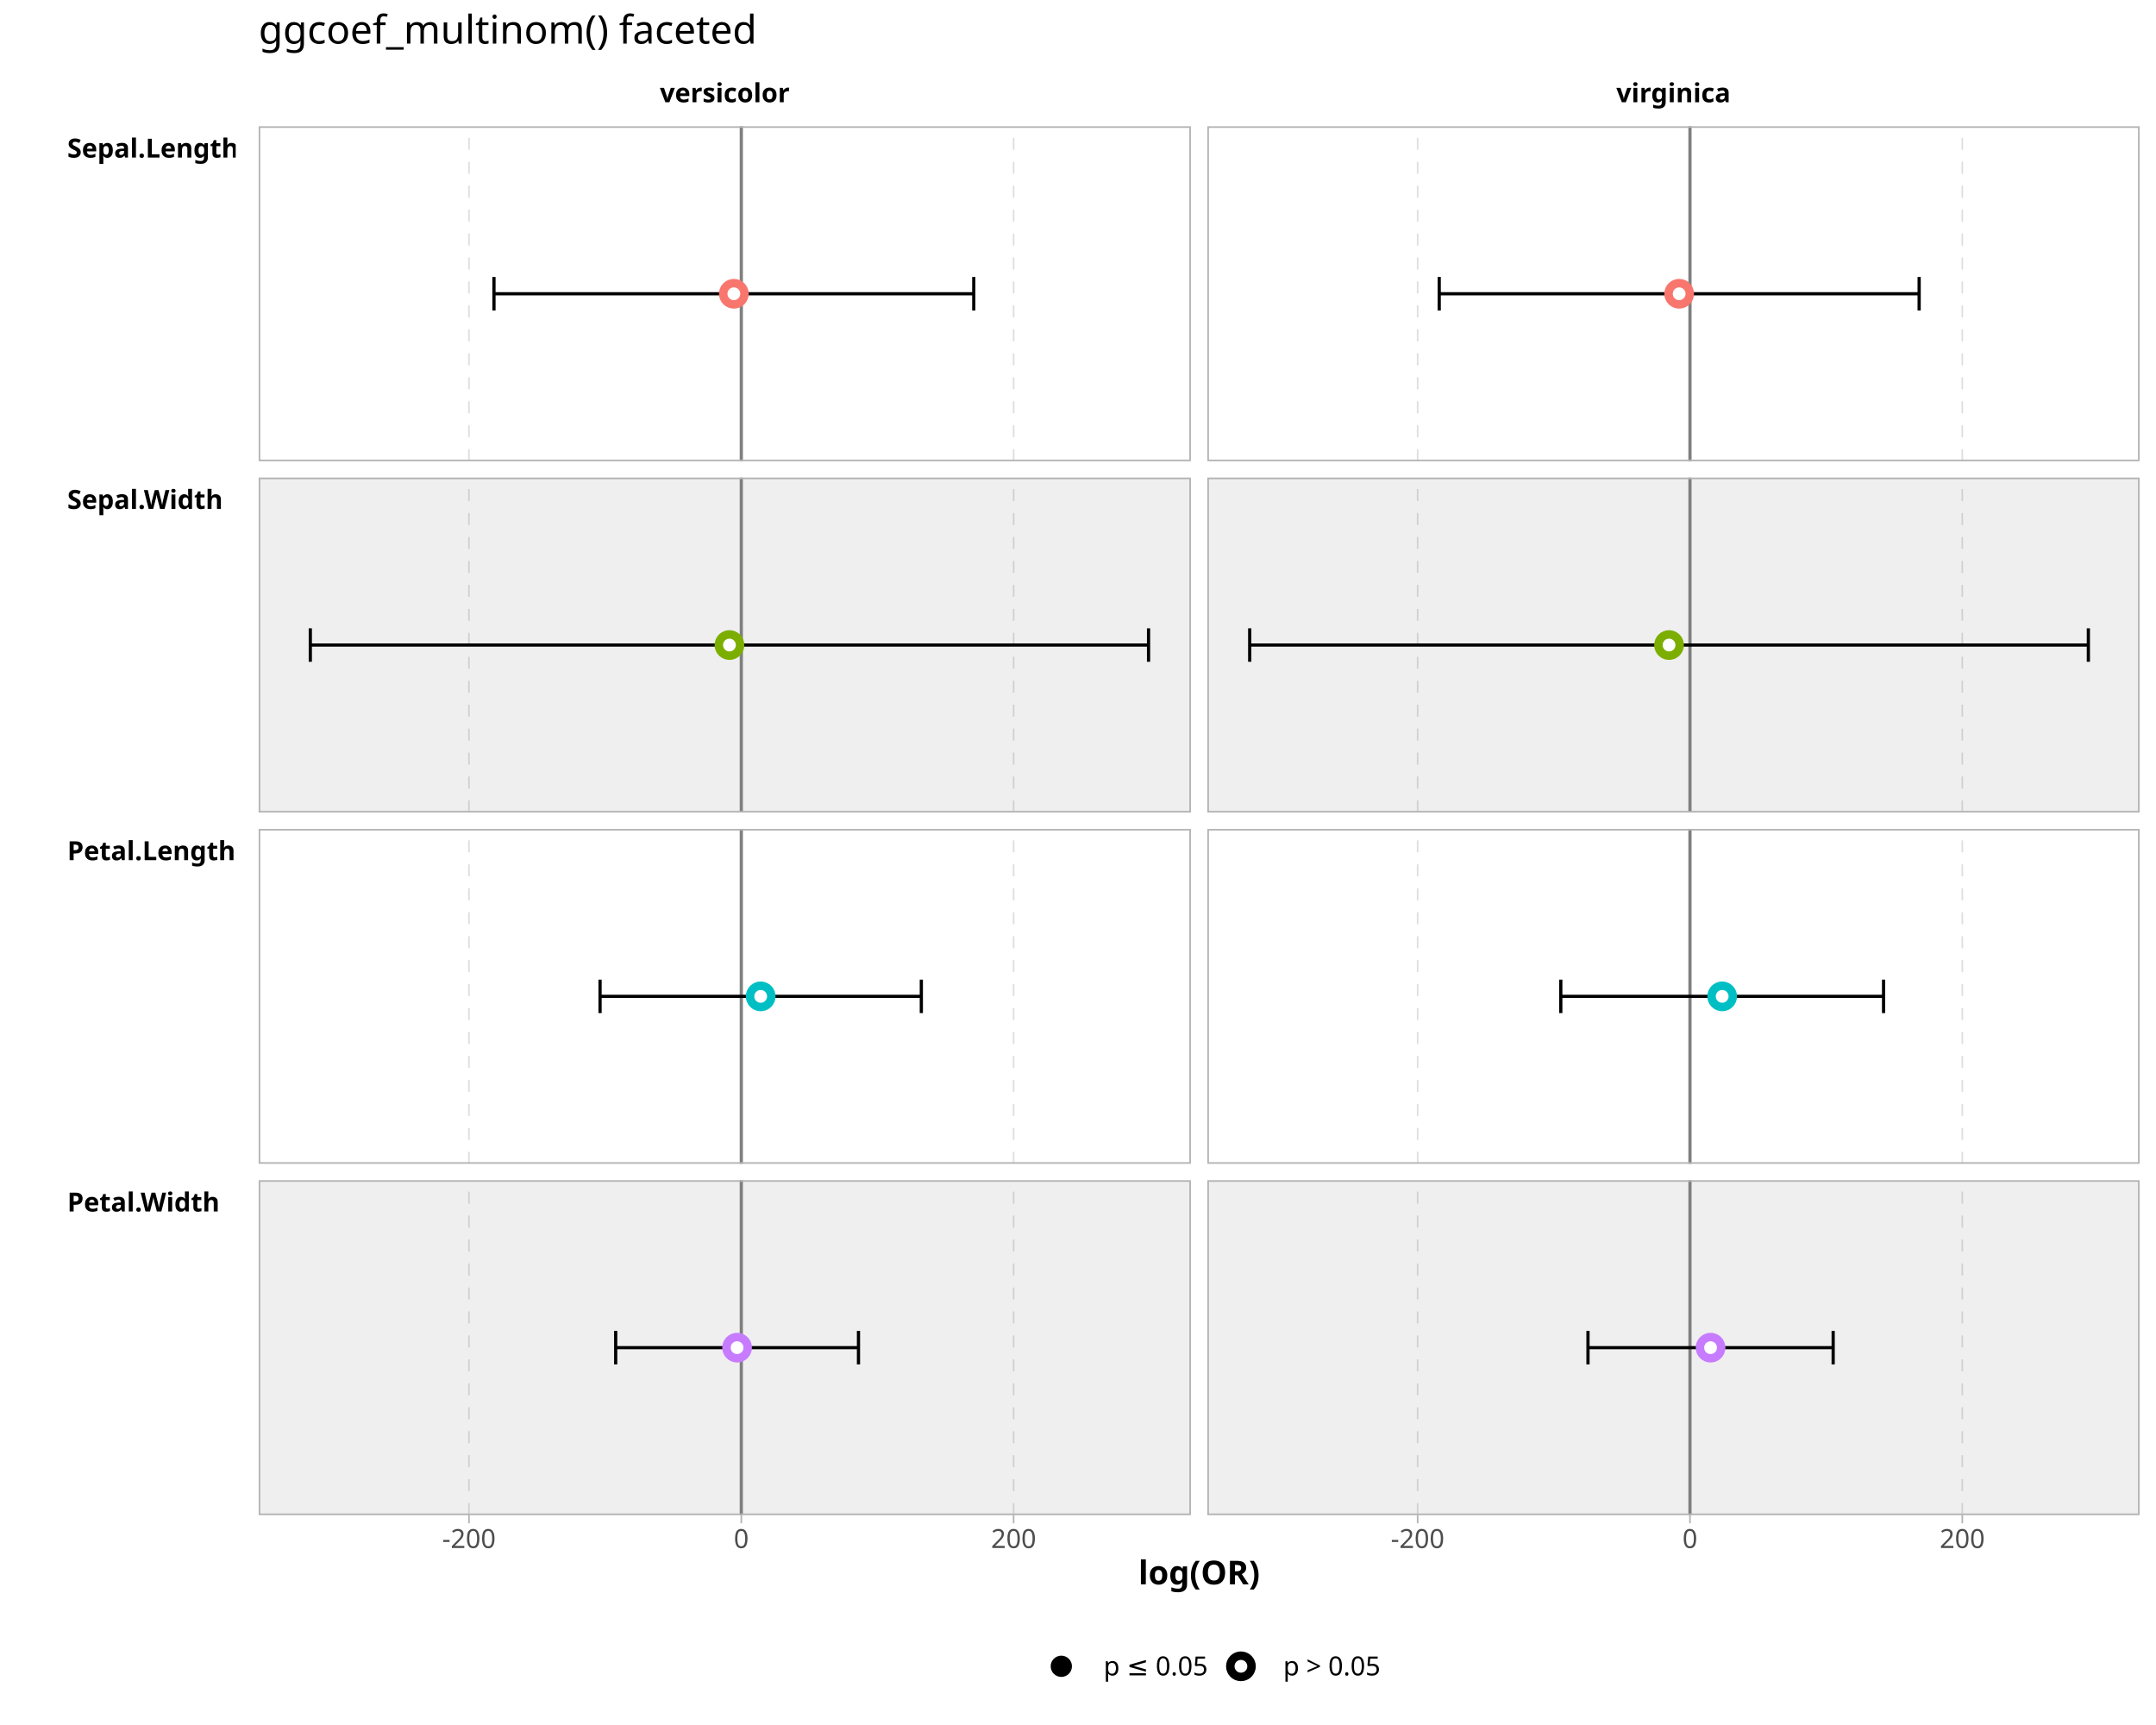
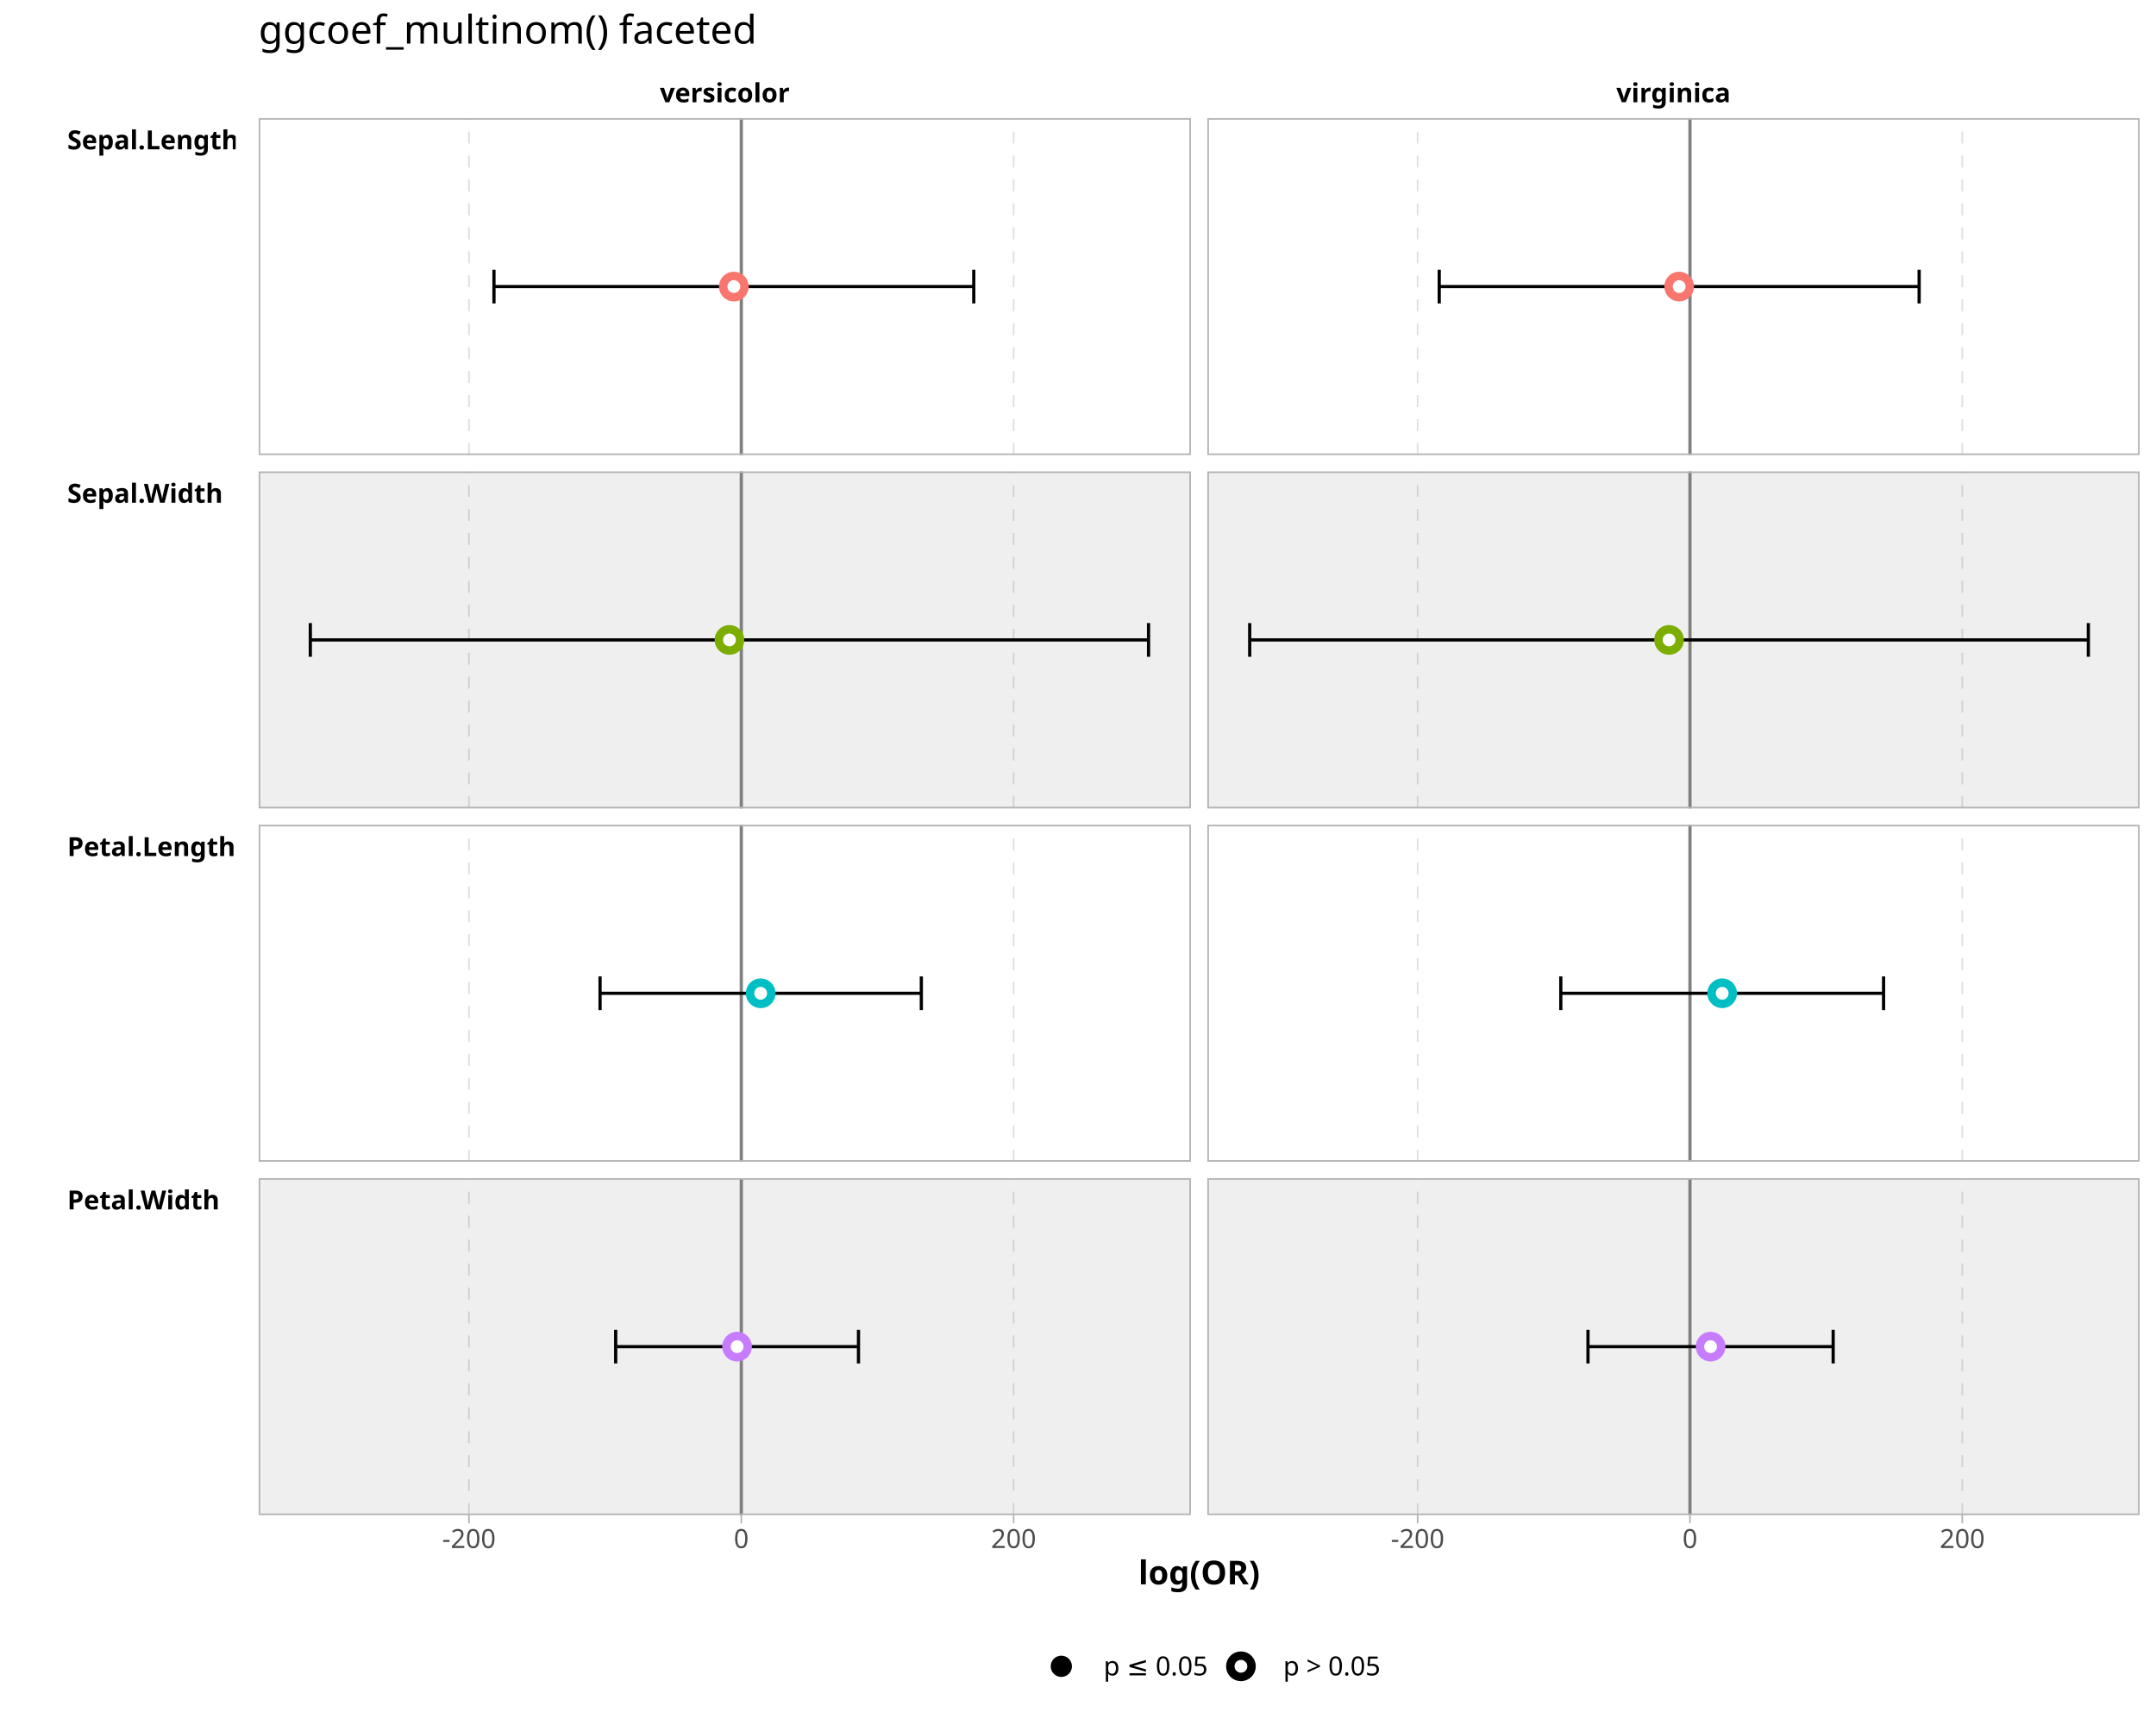
<svg xmlns="http://www.w3.org/2000/svg" class="svglite" data-engine-version="2.0" width="720.00pt" height="576.00pt" viewBox="0 0 720.00 576.00">
  <defs>
    <style type="text/css">
    .svglite line, .svglite polyline, .svglite polygon, .svglite path, .svglite rect, .svglite circle {
      fill: none;
      stroke: #000000;
      stroke-linecap: round;
      stroke-linejoin: round;
      stroke-miterlimit: 10.00;
    }
  </style>
  </defs>
  <rect width="100%" height="100%" style="stroke: none; fill: #FFFFFF;" />
  <defs>
    <clipPath id="cpMC4wMHw3MjAuMDB8MC4wMHw1NzYuMDA=">
      <rect x="0.00" y="0.00" width="720.00" height="576.00" />
    </clipPath>
  </defs>
  <g clip-path="url(#cpMC4wMHw3MjAuMDB8MC4wMHw1NzYuMDA=)">
    <rect x="0.00" y="0.00" width="720.00" height="576.00" style="stroke-width: 1.07; stroke: #FFFFFF; fill: #FFFFFF;" />
  </g>
  <defs>
-     <clipPath id="cpODYuMzh8Mzk3LjcxfDQyLjE3fDE1NC4wMA==">
-       <rect x="86.38" y="42.17" width="311.33" height="111.83" />
-     </clipPath>
-   </defs>
-   <g clip-path="url(#cpODYuMzh8Mzk3LjcxfDQyLjE3fDE1NC4wMA==)">
-     <rect x="86.38" y="42.17" width="311.33" height="111.83" style="stroke-width: 1.07; stroke: none; fill: #FFFFFF;" />
-     <polyline points="156.61,154.00 156.61,42.17 " style="stroke-width: 0.53; stroke: #DEDEDE; stroke-dasharray: 4.00,4.00; stroke-linecap: butt;" />
-     <polyline points="247.56,154.00 247.56,42.17 " style="stroke-width: 0.53; stroke: #DEDEDE; stroke-dasharray: 4.00,4.00; stroke-linecap: butt;" />
-     <polyline points="338.50,154.00 338.50,42.17 " style="stroke-width: 0.53; stroke: #DEDEDE; stroke-dasharray: 4.00,4.00; stroke-linecap: butt;" />
-     <rect x="86.38" y="42.17" width="311.33" height="111.83" style="stroke-width: 1.07; stroke: none; stroke-linecap: square; stroke-linejoin: miter;" />
-     <line x1="247.56" y1="154.00" x2="247.56" y2="42.17" style="stroke-width: 1.07; stroke: #7F7F7F; stroke-linecap: butt;" />
-     <polyline points="325.19,103.68 325.19,92.49 " style="stroke-width: 1.07; stroke-linecap: butt;" />
-     <polyline points="325.19,98.09 164.96,98.09 " style="stroke-width: 1.07; stroke-linecap: butt;" />
-     <polyline points="164.96,103.68 164.96,92.49 " style="stroke-width: 1.07; stroke-linecap: butt;" />
-     <circle cx="245.07" cy="98.09" r="3.55" style="stroke-width: 2.83; stroke: #F8766D; fill: #FFFFFF;" />
-     <rect x="86.38" y="42.17" width="311.33" height="111.83" style="stroke-width: 1.07; stroke: #B3B3B3;" />
-   </g>
-   <g clip-path="url(#cpMC4wMHw3MjAuMDB8MC4wMHw1NzYuMDA=)">
- </g>
-   <defs>
-     <clipPath id="cpODYuMzh8Mzk3LjcxfDE1OS40OHwyNzEuMzA=">
-       <rect x="86.38" y="159.48" width="311.33" height="111.83" />
-     </clipPath>
-   </defs>
-   <g clip-path="url(#cpODYuMzh8Mzk3LjcxfDE1OS40OHwyNzEuMzA=)">
-     <rect x="86.38" y="159.48" width="311.33" height="111.83" style="stroke-width: 1.07; stroke: none; fill: #FFFFFF;" />
-     <polyline points="156.61,271.30 156.61,159.48 " style="stroke-width: 0.53; stroke: #DEDEDE; stroke-dasharray: 4.00,4.00; stroke-linecap: butt;" />
-     <polyline points="247.56,271.30 247.56,159.48 " style="stroke-width: 0.53; stroke: #DEDEDE; stroke-dasharray: 4.00,4.00; stroke-linecap: butt;" />
-     <polyline points="338.50,271.30 338.50,159.48 " style="stroke-width: 0.53; stroke: #DEDEDE; stroke-dasharray: 4.00,4.00; stroke-linecap: butt;" />
-     <rect x="86.38" y="159.48" width="311.33" height="111.83" style="stroke-width: 1.07; stroke: none; stroke-linecap: square; stroke-linejoin: miter; fill: #111111; fill-opacity: 0.067;" />
-     <line x1="247.56" y1="271.30" x2="247.56" y2="159.48" style="stroke-width: 1.07; stroke: #7F7F7F; stroke-linecap: butt;" />
-     <polyline points="383.56,220.98 383.56,209.80 " style="stroke-width: 1.07; stroke-linecap: butt;" />
-     <polyline points="383.56,215.39 103.63,215.39 " style="stroke-width: 1.07; stroke-linecap: butt;" />
-     <polyline points="103.63,220.98 103.63,209.80 " style="stroke-width: 1.07; stroke-linecap: butt;" />
-     <circle cx="243.60" cy="215.39" r="3.55" style="stroke-width: 2.83; stroke: #7CAE00; fill: #FFFFFF;" />
-     <rect x="86.38" y="159.48" width="311.33" height="111.83" style="stroke-width: 1.07; stroke: #B3B3B3;" />
-   </g>
-   <g clip-path="url(#cpMC4wMHw3MjAuMDB8MC4wMHw1NzYuMDA=)">
- </g>
-   <defs>
-     <clipPath id="cpODYuMzh8Mzk3LjcxfDI3Ni43OHwzODguNjE=">
-       <rect x="86.38" y="276.78" width="311.33" height="111.83" />
-     </clipPath>
-   </defs>
-   <g clip-path="url(#cpODYuMzh8Mzk3LjcxfDI3Ni43OHwzODguNjE=)">
-     <rect x="86.38" y="276.78" width="311.33" height="111.83" style="stroke-width: 1.07; stroke: none; fill: #FFFFFF;" />
-     <polyline points="156.61,388.61 156.61,276.78 " style="stroke-width: 0.53; stroke: #DEDEDE; stroke-dasharray: 4.00,4.00; stroke-linecap: butt;" />
-     <polyline points="247.56,388.61 247.56,276.78 " style="stroke-width: 0.53; stroke: #DEDEDE; stroke-dasharray: 4.00,4.00; stroke-linecap: butt;" />
-     <polyline points="338.50,388.61 338.50,276.78 " style="stroke-width: 0.53; stroke: #DEDEDE; stroke-dasharray: 4.00,4.00; stroke-linecap: butt;" />
-     <rect x="86.38" y="276.78" width="311.33" height="111.83" style="stroke-width: 1.07; stroke: none; stroke-linecap: square; stroke-linejoin: miter;" />
-     <line x1="247.56" y1="388.61" x2="247.56" y2="276.78" style="stroke-width: 1.07; stroke: #7F7F7F; stroke-linecap: butt;" />
-     <polyline points="307.68,338.29 307.68,327.11 " style="stroke-width: 1.07; stroke-linecap: butt;" />
-     <polyline points="307.68,332.70 200.39,332.70 " style="stroke-width: 1.07; stroke-linecap: butt;" />
-     <polyline points="200.39,338.29 200.39,327.11 " style="stroke-width: 1.07; stroke-linecap: butt;" />
-     <circle cx="254.03" cy="332.70" r="3.55" style="stroke-width: 2.83; stroke: #00BFC4; fill: #FFFFFF;" />
-     <rect x="86.38" y="276.78" width="311.33" height="111.83" style="stroke-width: 1.07; stroke: #B3B3B3;" />
-   </g>
-   <g clip-path="url(#cpMC4wMHw3MjAuMDB8MC4wMHw1NzYuMDA=)">
- </g>
-   <defs>
-     <clipPath id="cpODYuMzh8Mzk3LjcxfDM5NC4wOXw1MDUuOTE=">
-       <rect x="86.38" y="394.09" width="311.33" height="111.83" />
-     </clipPath>
-   </defs>
-   <g clip-path="url(#cpODYuMzh8Mzk3LjcxfDM5NC4wOXw1MDUuOTE=)">
-     <rect x="86.38" y="394.09" width="311.33" height="111.83" style="stroke-width: 1.07; stroke: none; fill: #FFFFFF;" />
-     <polyline points="156.61,505.91 156.61,394.09 " style="stroke-width: 0.53; stroke: #DEDEDE; stroke-dasharray: 4.00,4.00; stroke-linecap: butt;" />
-     <polyline points="247.56,505.91 247.56,394.09 " style="stroke-width: 0.53; stroke: #DEDEDE; stroke-dasharray: 4.00,4.00; stroke-linecap: butt;" />
-     <polyline points="338.50,505.91 338.50,394.09 " style="stroke-width: 0.53; stroke: #DEDEDE; stroke-dasharray: 4.00,4.00; stroke-linecap: butt;" />
-     <rect x="86.38" y="394.09" width="311.33" height="111.83" style="stroke-width: 1.07; stroke: none; stroke-linecap: square; stroke-linejoin: miter; fill: #111111; fill-opacity: 0.067;" />
-     <line x1="247.56" y1="505.91" x2="247.56" y2="394.09" style="stroke-width: 1.07; stroke: #7F7F7F; stroke-linecap: butt;" />
-     <polyline points="286.69,455.59 286.69,444.41 " style="stroke-width: 1.07; stroke-linecap: butt;" />
-     <polyline points="286.69,450.00 205.61,450.00 " style="stroke-width: 1.07; stroke-linecap: butt;" />
-     <polyline points="205.61,455.59 205.61,444.41 " style="stroke-width: 1.07; stroke-linecap: butt;" />
-     <circle cx="246.15" cy="450.00" r="3.55" style="stroke-width: 2.83; stroke: #C77CFF; fill: #FFFFFF;" />
-     <rect x="86.38" y="394.09" width="311.33" height="111.83" style="stroke-width: 1.07; stroke: #B3B3B3;" />
-   </g>
-   <g clip-path="url(#cpMC4wMHw3MjAuMDB8MC4wMHw1NzYuMDA=)">
- </g>
-   <defs>
-     <clipPath id="cpNDAzLjE5fDcxNC41Mnw0Mi4xN3wxNTQuMDA=">
-       <rect x="403.19" y="42.17" width="311.33" height="111.83" />
-     </clipPath>
-   </defs>
-   <g clip-path="url(#cpNDAzLjE5fDcxNC41Mnw0Mi4xN3wxNTQuMDA=)">
-     <rect x="403.19" y="42.17" width="311.33" height="111.83" style="stroke-width: 1.07; stroke: none; fill: #FFFFFF;" />
-     <polyline points="473.42,154.00 473.42,42.17 " style="stroke-width: 0.53; stroke: #DEDEDE; stroke-dasharray: 4.00,4.00; stroke-linecap: butt;" />
-     <polyline points="564.37,154.00 564.37,42.17 " style="stroke-width: 0.53; stroke: #DEDEDE; stroke-dasharray: 4.00,4.00; stroke-linecap: butt;" />
-     <polyline points="655.31,154.00 655.31,42.17 " style="stroke-width: 0.53; stroke: #DEDEDE; stroke-dasharray: 4.00,4.00; stroke-linecap: butt;" />
-     <rect x="403.19" y="42.17" width="311.33" height="111.83" style="stroke-width: 1.07; stroke: none; stroke-linecap: square; stroke-linejoin: miter;" />
-     <line x1="564.37" y1="154.00" x2="564.37" y2="42.17" style="stroke-width: 1.07; stroke: #7F7F7F; stroke-linecap: butt;" />
-     <polyline points="640.90,103.68 640.90,92.49 " style="stroke-width: 1.07; stroke-linecap: butt;" />
-     <polyline points="640.90,98.09 480.63,98.09 " style="stroke-width: 1.07; stroke-linecap: butt;" />
-     <polyline points="480.63,103.68 480.63,92.49 " style="stroke-width: 1.07; stroke-linecap: butt;" />
-     <circle cx="560.76" cy="98.09" r="3.55" style="stroke-width: 2.83; stroke: #F8766D; fill: #FFFFFF;" />
-     <rect x="403.19" y="42.17" width="311.33" height="111.83" style="stroke-width: 1.07; stroke: #B3B3B3;" />
-   </g>
-   <g clip-path="url(#cpMC4wMHw3MjAuMDB8MC4wMHw1NzYuMDA=)">
- </g>
-   <defs>
-     <clipPath id="cpNDAzLjE5fDcxNC41MnwxNTkuNDh8MjcxLjMw">
-       <rect x="403.19" y="159.48" width="311.33" height="111.83" />
-     </clipPath>
-   </defs>
-   <g clip-path="url(#cpNDAzLjE5fDcxNC41MnwxNTkuNDh8MjcxLjMw)">
-     <rect x="403.19" y="159.48" width="311.33" height="111.83" style="stroke-width: 1.07; stroke: none; fill: #FFFFFF;" />
-     <polyline points="473.42,271.30 473.42,159.48 " style="stroke-width: 0.53; stroke: #DEDEDE; stroke-dasharray: 4.00,4.00; stroke-linecap: butt;" />
-     <polyline points="564.37,271.30 564.37,159.48 " style="stroke-width: 0.53; stroke: #DEDEDE; stroke-dasharray: 4.00,4.00; stroke-linecap: butt;" />
-     <polyline points="655.31,271.30 655.31,159.48 " style="stroke-width: 0.53; stroke: #DEDEDE; stroke-dasharray: 4.00,4.00; stroke-linecap: butt;" />
-     <rect x="403.19" y="159.48" width="311.33" height="111.83" style="stroke-width: 1.07; stroke: none; stroke-linecap: square; stroke-linejoin: miter; fill: #111111; fill-opacity: 0.067;" />
-     <line x1="564.37" y1="271.30" x2="564.37" y2="159.48" style="stroke-width: 1.07; stroke: #7F7F7F; stroke-linecap: butt;" />
-     <polyline points="697.41,220.98 697.41,209.80 " style="stroke-width: 1.07; stroke-linecap: butt;" />
-     <polyline points="697.41,215.39 417.34,215.39 " style="stroke-width: 1.07; stroke-linecap: butt;" />
-     <polyline points="417.34,220.98 417.34,209.80 " style="stroke-width: 1.07; stroke-linecap: butt;" />
-     <circle cx="557.38" cy="215.39" r="3.55" style="stroke-width: 2.83; stroke: #7CAE00; fill: #FFFFFF;" />
-     <rect x="403.19" y="159.48" width="311.33" height="111.83" style="stroke-width: 1.07; stroke: #B3B3B3;" />
-   </g>
-   <g clip-path="url(#cpMC4wMHw3MjAuMDB8MC4wMHw1NzYuMDA=)">
- </g>
-   <defs>
-     <clipPath id="cpNDAzLjE5fDcxNC41MnwyNzYuNzh8Mzg4LjYx">
-       <rect x="403.19" y="276.78" width="311.33" height="111.83" />
-     </clipPath>
-   </defs>
-   <g clip-path="url(#cpNDAzLjE5fDcxNC41MnwyNzYuNzh8Mzg4LjYx)">
-     <rect x="403.19" y="276.78" width="311.33" height="111.83" style="stroke-width: 1.07; stroke: none; fill: #FFFFFF;" />
-     <polyline points="473.42,388.61 473.42,276.78 " style="stroke-width: 0.53; stroke: #DEDEDE; stroke-dasharray: 4.00,4.00; stroke-linecap: butt;" />
-     <polyline points="564.37,388.61 564.37,276.78 " style="stroke-width: 0.53; stroke: #DEDEDE; stroke-dasharray: 4.00,4.00; stroke-linecap: butt;" />
-     <polyline points="655.31,388.61 655.31,276.78 " style="stroke-width: 0.53; stroke: #DEDEDE; stroke-dasharray: 4.00,4.00; stroke-linecap: butt;" />
-     <rect x="403.19" y="276.78" width="311.33" height="111.83" style="stroke-width: 1.07; stroke: none; stroke-linecap: square; stroke-linejoin: miter;" />
-     <line x1="564.37" y1="388.61" x2="564.37" y2="276.78" style="stroke-width: 1.07; stroke: #7F7F7F; stroke-linecap: butt;" />
-     <polyline points="629.02,338.29 629.02,327.11 " style="stroke-width: 1.07; stroke-linecap: butt;" />
-     <polyline points="629.02,332.70 521.23,332.70 " style="stroke-width: 1.07; stroke-linecap: butt;" />
-     <polyline points="521.23,338.29 521.23,327.11 " style="stroke-width: 1.07; stroke-linecap: butt;" />
-     <circle cx="575.12" cy="332.70" r="3.55" style="stroke-width: 2.83; stroke: #00BFC4; fill: #FFFFFF;" />
-     <rect x="403.19" y="276.78" width="311.33" height="111.83" style="stroke-width: 1.07; stroke: #B3B3B3;" />
-   </g>
-   <g clip-path="url(#cpMC4wMHw3MjAuMDB8MC4wMHw1NzYuMDA=)">
- </g>
-   <defs>
-     <clipPath id="cpNDAzLjE5fDcxNC41MnwzOTQuMDl8NTA1Ljkx">
-       <rect x="403.19" y="394.09" width="311.33" height="111.83" />
-     </clipPath>
-   </defs>
-   <g clip-path="url(#cpNDAzLjE5fDcxNC41MnwzOTQuMDl8NTA1Ljkx)">
-     <rect x="403.19" y="394.09" width="311.33" height="111.83" style="stroke-width: 1.07; stroke: none; fill: #FFFFFF;" />
-     <polyline points="473.42,505.91 473.42,394.09 " style="stroke-width: 0.53; stroke: #DEDEDE; stroke-dasharray: 4.00,4.00; stroke-linecap: butt;" />
-     <polyline points="564.37,505.91 564.37,394.09 " style="stroke-width: 0.53; stroke: #DEDEDE; stroke-dasharray: 4.00,4.00; stroke-linecap: butt;" />
-     <polyline points="655.31,505.91 655.31,394.09 " style="stroke-width: 0.53; stroke: #DEDEDE; stroke-dasharray: 4.00,4.00; stroke-linecap: butt;" />
-     <rect x="403.19" y="394.09" width="311.33" height="111.83" style="stroke-width: 1.07; stroke: none; stroke-linecap: square; stroke-linejoin: miter; fill: #111111; fill-opacity: 0.067;" />
-     <line x1="564.37" y1="505.91" x2="564.37" y2="394.09" style="stroke-width: 1.07; stroke: #7F7F7F; stroke-linecap: butt;" />
-     <polyline points="612.19,455.59 612.19,444.41 " style="stroke-width: 1.07; stroke-linecap: butt;" />
-     <polyline points="612.19,450.00 530.31,450.00 " style="stroke-width: 1.07; stroke-linecap: butt;" />
-     <polyline points="530.31,455.59 530.31,444.41 " style="stroke-width: 1.07; stroke-linecap: butt;" />
-     <circle cx="571.25" cy="450.00" r="3.55" style="stroke-width: 2.83; stroke: #C77CFF; fill: #FFFFFF;" />
-     <rect x="403.19" y="394.09" width="311.33" height="111.83" style="stroke-width: 1.07; stroke: #B3B3B3;" />
+     <clipPath id="cpODYuMzh8Mzk3LjcxfDM5LjQzfDE1MS45NA==">
+       <rect x="86.38" y="39.43" width="311.33" height="112.51" />
+     </clipPath>
+   </defs>
+   <g clip-path="url(#cpODYuMzh8Mzk3LjcxfDM5LjQzfDE1MS45NA==)">
+     <rect x="86.38" y="39.43" width="311.33" height="112.51" style="stroke-width: 1.07; stroke: none; fill: #FFFFFF;" />
+     <polyline points="156.61,151.94 156.61,39.43 " style="stroke-width: 0.53; stroke: #DEDEDE; stroke-dasharray: 4.00,4.00; stroke-linecap: butt;" />
+     <polyline points="247.56,151.94 247.56,39.43 " style="stroke-width: 0.53; stroke: #DEDEDE; stroke-dasharray: 4.00,4.00; stroke-linecap: butt;" />
+     <polyline points="338.50,151.94 338.50,39.43 " style="stroke-width: 0.53; stroke: #DEDEDE; stroke-dasharray: 4.00,4.00; stroke-linecap: butt;" />
+     <rect x="86.38" y="39.43" width="311.33" height="112.51" style="stroke-width: 1.07; stroke: none; stroke-linecap: butt; stroke-linejoin: miter;" />
+     <line x1="247.56" y1="151.94" x2="247.56" y2="39.43" style="stroke-width: 1.07; stroke: #7F7F7F; stroke-linecap: butt;" />
+     <polyline points="325.19,101.31 325.19,90.06 " style="stroke-width: 1.07; stroke-linecap: butt;" />
+     <polyline points="325.19,95.69 164.96,95.69 " style="stroke-width: 1.07; stroke-linecap: butt;" />
+     <polyline points="164.96,101.31 164.96,90.06 " style="stroke-width: 1.07; stroke-linecap: butt;" />
+     <circle cx="245.07" cy="95.69" r="3.55" style="stroke-width: 2.83; stroke: #F8766D; fill: #FFFFFF;" />
+     <rect x="86.38" y="39.43" width="311.33" height="112.51" style="stroke-width: 1.07; stroke: #B3B3B3;" />
+   </g>
+   <g clip-path="url(#cpMC4wMHw3MjAuMDB8MC4wMHw1NzYuMDA=)">
+ </g>
+   <defs>
+     <clipPath id="cpODYuMzh8Mzk3LjcxfDE1Ny40MnwyNjkuOTM=">
+       <rect x="86.38" y="157.42" width="311.33" height="112.51" />
+     </clipPath>
+   </defs>
+   <g clip-path="url(#cpODYuMzh8Mzk3LjcxfDE1Ny40MnwyNjkuOTM=)">
+     <rect x="86.38" y="157.42" width="311.33" height="112.51" style="stroke-width: 1.07; stroke: none; fill: #FFFFFF;" />
+     <polyline points="156.61,269.93 156.61,157.42 " style="stroke-width: 0.53; stroke: #DEDEDE; stroke-dasharray: 4.00,4.00; stroke-linecap: butt;" />
+     <polyline points="247.56,269.93 247.56,157.42 " style="stroke-width: 0.53; stroke: #DEDEDE; stroke-dasharray: 4.00,4.00; stroke-linecap: butt;" />
+     <polyline points="338.50,269.93 338.50,157.42 " style="stroke-width: 0.53; stroke: #DEDEDE; stroke-dasharray: 4.00,4.00; stroke-linecap: butt;" />
+     <rect x="86.38" y="157.42" width="311.33" height="112.51" style="stroke-width: 1.07; stroke: none; stroke-linecap: butt; stroke-linejoin: miter; fill: #111111; fill-opacity: 0.067;" />
+     <line x1="247.56" y1="269.93" x2="247.56" y2="157.42" style="stroke-width: 1.07; stroke: #7F7F7F; stroke-linecap: butt;" />
+     <polyline points="383.56,219.30 383.56,208.05 " style="stroke-width: 1.07; stroke-linecap: butt;" />
+     <polyline points="383.56,213.68 103.63,213.68 " style="stroke-width: 1.07; stroke-linecap: butt;" />
+     <polyline points="103.63,219.30 103.63,208.05 " style="stroke-width: 1.07; stroke-linecap: butt;" />
+     <circle cx="243.60" cy="213.68" r="3.55" style="stroke-width: 2.83; stroke: #7CAE00; fill: #FFFFFF;" />
+     <rect x="86.38" y="157.42" width="311.33" height="112.51" style="stroke-width: 1.07; stroke: #B3B3B3;" />
+   </g>
+   <g clip-path="url(#cpMC4wMHw3MjAuMDB8MC4wMHw1NzYuMDA=)">
+ </g>
+   <defs>
+     <clipPath id="cpODYuMzh8Mzk3LjcxfDI3NS40MXwzODcuOTI=">
+       <rect x="86.38" y="275.41" width="311.33" height="112.51" />
+     </clipPath>
+   </defs>
+   <g clip-path="url(#cpODYuMzh8Mzk3LjcxfDI3NS40MXwzODcuOTI=)">
+     <rect x="86.38" y="275.41" width="311.33" height="112.51" style="stroke-width: 1.07; stroke: none; fill: #FFFFFF;" />
+     <polyline points="156.61,387.92 156.61,275.41 " style="stroke-width: 0.53; stroke: #DEDEDE; stroke-dasharray: 4.00,4.00; stroke-linecap: butt;" />
+     <polyline points="247.56,387.92 247.56,275.41 " style="stroke-width: 0.53; stroke: #DEDEDE; stroke-dasharray: 4.00,4.00; stroke-linecap: butt;" />
+     <polyline points="338.50,387.92 338.50,275.41 " style="stroke-width: 0.53; stroke: #DEDEDE; stroke-dasharray: 4.00,4.00; stroke-linecap: butt;" />
+     <rect x="86.38" y="275.41" width="311.33" height="112.51" style="stroke-width: 1.07; stroke: none; stroke-linecap: butt; stroke-linejoin: miter;" />
+     <line x1="247.56" y1="387.92" x2="247.56" y2="275.41" style="stroke-width: 1.07; stroke: #7F7F7F; stroke-linecap: butt;" />
+     <polyline points="307.68,337.29 307.68,326.04 " style="stroke-width: 1.07; stroke-linecap: butt;" />
+     <polyline points="307.68,331.67 200.39,331.67 " style="stroke-width: 1.07; stroke-linecap: butt;" />
+     <polyline points="200.39,337.29 200.39,326.04 " style="stroke-width: 1.07; stroke-linecap: butt;" />
+     <circle cx="254.03" cy="331.67" r="3.55" style="stroke-width: 2.83; stroke: #00BFC4; fill: #FFFFFF;" />
+     <rect x="86.38" y="275.41" width="311.33" height="112.51" style="stroke-width: 1.07; stroke: #B3B3B3;" />
+   </g>
+   <g clip-path="url(#cpMC4wMHw3MjAuMDB8MC4wMHw1NzYuMDA=)">
+ </g>
+   <defs>
+     <clipPath id="cpODYuMzh8Mzk3LjcxfDM5My40MHw1MDUuOTE=">
+       <rect x="86.38" y="393.40" width="311.33" height="112.51" />
+     </clipPath>
+   </defs>
+   <g clip-path="url(#cpODYuMzh8Mzk3LjcxfDM5My40MHw1MDUuOTE=)">
+     <rect x="86.38" y="393.40" width="311.33" height="112.51" style="stroke-width: 1.07; stroke: none; fill: #FFFFFF;" />
+     <polyline points="156.61,505.91 156.61,393.40 " style="stroke-width: 0.53; stroke: #DEDEDE; stroke-dasharray: 4.00,4.00; stroke-linecap: butt;" />
+     <polyline points="247.56,505.91 247.56,393.40 " style="stroke-width: 0.53; stroke: #DEDEDE; stroke-dasharray: 4.00,4.00; stroke-linecap: butt;" />
+     <polyline points="338.50,505.91 338.50,393.40 " style="stroke-width: 0.53; stroke: #DEDEDE; stroke-dasharray: 4.00,4.00; stroke-linecap: butt;" />
+     <rect x="86.38" y="393.40" width="311.33" height="112.51" style="stroke-width: 1.07; stroke: none; stroke-linecap: butt; stroke-linejoin: miter; fill: #111111; fill-opacity: 0.067;" />
+     <line x1="247.56" y1="505.91" x2="247.56" y2="393.40" style="stroke-width: 1.07; stroke: #7F7F7F; stroke-linecap: butt;" />
+     <polyline points="286.69,455.28 286.69,444.03 " style="stroke-width: 1.07; stroke-linecap: butt;" />
+     <polyline points="286.69,449.66 205.61,449.66 " style="stroke-width: 1.07; stroke-linecap: butt;" />
+     <polyline points="205.61,455.28 205.61,444.03 " style="stroke-width: 1.07; stroke-linecap: butt;" />
+     <circle cx="246.15" cy="449.66" r="3.55" style="stroke-width: 2.83; stroke: #C77CFF; fill: #FFFFFF;" />
+     <rect x="86.38" y="393.40" width="311.33" height="112.51" style="stroke-width: 1.07; stroke: #B3B3B3;" />
+   </g>
+   <g clip-path="url(#cpMC4wMHw3MjAuMDB8MC4wMHw1NzYuMDA=)">
+ </g>
+   <defs>
+     <clipPath id="cpNDAzLjE5fDcxNC41MnwzOS40M3wxNTEuOTQ=">
+       <rect x="403.19" y="39.43" width="311.33" height="112.51" />
+     </clipPath>
+   </defs>
+   <g clip-path="url(#cpNDAzLjE5fDcxNC41MnwzOS40M3wxNTEuOTQ=)">
+     <rect x="403.19" y="39.43" width="311.33" height="112.51" style="stroke-width: 1.07; stroke: none; fill: #FFFFFF;" />
+     <polyline points="473.42,151.94 473.42,39.43 " style="stroke-width: 0.53; stroke: #DEDEDE; stroke-dasharray: 4.00,4.00; stroke-linecap: butt;" />
+     <polyline points="564.37,151.94 564.37,39.43 " style="stroke-width: 0.53; stroke: #DEDEDE; stroke-dasharray: 4.00,4.00; stroke-linecap: butt;" />
+     <polyline points="655.31,151.94 655.31,39.43 " style="stroke-width: 0.53; stroke: #DEDEDE; stroke-dasharray: 4.00,4.00; stroke-linecap: butt;" />
+     <rect x="403.19" y="39.43" width="311.33" height="112.51" style="stroke-width: 1.07; stroke: none; stroke-linecap: butt; stroke-linejoin: miter;" />
+     <line x1="564.37" y1="151.94" x2="564.37" y2="39.43" style="stroke-width: 1.07; stroke: #7F7F7F; stroke-linecap: butt;" />
+     <polyline points="640.90,101.31 640.90,90.06 " style="stroke-width: 1.07; stroke-linecap: butt;" />
+     <polyline points="640.90,95.69 480.63,95.69 " style="stroke-width: 1.07; stroke-linecap: butt;" />
+     <polyline points="480.63,101.31 480.63,90.06 " style="stroke-width: 1.07; stroke-linecap: butt;" />
+     <circle cx="560.76" cy="95.69" r="3.55" style="stroke-width: 2.83; stroke: #F8766D; fill: #FFFFFF;" />
+     <rect x="403.19" y="39.43" width="311.33" height="112.51" style="stroke-width: 1.07; stroke: #B3B3B3;" />
+   </g>
+   <g clip-path="url(#cpMC4wMHw3MjAuMDB8MC4wMHw1NzYuMDA=)">
+ </g>
+   <defs>
+     <clipPath id="cpNDAzLjE5fDcxNC41MnwxNTcuNDJ8MjY5Ljkz">
+       <rect x="403.19" y="157.42" width="311.33" height="112.51" />
+     </clipPath>
+   </defs>
+   <g clip-path="url(#cpNDAzLjE5fDcxNC41MnwxNTcuNDJ8MjY5Ljkz)">
+     <rect x="403.19" y="157.42" width="311.33" height="112.51" style="stroke-width: 1.07; stroke: none; fill: #FFFFFF;" />
+     <polyline points="473.42,269.93 473.42,157.42 " style="stroke-width: 0.53; stroke: #DEDEDE; stroke-dasharray: 4.00,4.00; stroke-linecap: butt;" />
+     <polyline points="564.37,269.93 564.37,157.42 " style="stroke-width: 0.53; stroke: #DEDEDE; stroke-dasharray: 4.00,4.00; stroke-linecap: butt;" />
+     <polyline points="655.31,269.93 655.31,157.42 " style="stroke-width: 0.53; stroke: #DEDEDE; stroke-dasharray: 4.00,4.00; stroke-linecap: butt;" />
+     <rect x="403.19" y="157.42" width="311.33" height="112.51" style="stroke-width: 1.07; stroke: none; stroke-linecap: butt; stroke-linejoin: miter; fill: #111111; fill-opacity: 0.067;" />
+     <line x1="564.37" y1="269.93" x2="564.37" y2="157.42" style="stroke-width: 1.07; stroke: #7F7F7F; stroke-linecap: butt;" />
+     <polyline points="697.41,219.30 697.41,208.05 " style="stroke-width: 1.07; stroke-linecap: butt;" />
+     <polyline points="697.41,213.68 417.34,213.68 " style="stroke-width: 1.07; stroke-linecap: butt;" />
+     <polyline points="417.34,219.30 417.34,208.05 " style="stroke-width: 1.07; stroke-linecap: butt;" />
+     <circle cx="557.38" cy="213.68" r="3.55" style="stroke-width: 2.83; stroke: #7CAE00; fill: #FFFFFF;" />
+     <rect x="403.19" y="157.42" width="311.33" height="112.51" style="stroke-width: 1.07; stroke: #B3B3B3;" />
+   </g>
+   <g clip-path="url(#cpMC4wMHw3MjAuMDB8MC4wMHw1NzYuMDA=)">
+ </g>
+   <defs>
+     <clipPath id="cpNDAzLjE5fDcxNC41MnwyNzUuNDF8Mzg3Ljky">
+       <rect x="403.19" y="275.41" width="311.33" height="112.51" />
+     </clipPath>
+   </defs>
+   <g clip-path="url(#cpNDAzLjE5fDcxNC41MnwyNzUuNDF8Mzg3Ljky)">
+     <rect x="403.19" y="275.41" width="311.33" height="112.51" style="stroke-width: 1.07; stroke: none; fill: #FFFFFF;" />
+     <polyline points="473.42,387.92 473.42,275.41 " style="stroke-width: 0.53; stroke: #DEDEDE; stroke-dasharray: 4.00,4.00; stroke-linecap: butt;" />
+     <polyline points="564.37,387.92 564.37,275.41 " style="stroke-width: 0.53; stroke: #DEDEDE; stroke-dasharray: 4.00,4.00; stroke-linecap: butt;" />
+     <polyline points="655.31,387.92 655.31,275.41 " style="stroke-width: 0.53; stroke: #DEDEDE; stroke-dasharray: 4.00,4.00; stroke-linecap: butt;" />
+     <rect x="403.19" y="275.41" width="311.33" height="112.51" style="stroke-width: 1.07; stroke: none; stroke-linecap: butt; stroke-linejoin: miter;" />
+     <line x1="564.37" y1="387.92" x2="564.37" y2="275.41" style="stroke-width: 1.07; stroke: #7F7F7F; stroke-linecap: butt;" />
+     <polyline points="629.02,337.29 629.02,326.04 " style="stroke-width: 1.07; stroke-linecap: butt;" />
+     <polyline points="629.02,331.67 521.23,331.67 " style="stroke-width: 1.07; stroke-linecap: butt;" />
+     <polyline points="521.23,337.29 521.23,326.04 " style="stroke-width: 1.07; stroke-linecap: butt;" />
+     <circle cx="575.12" cy="331.67" r="3.55" style="stroke-width: 2.83; stroke: #00BFC4; fill: #FFFFFF;" />
+     <rect x="403.19" y="275.41" width="311.33" height="112.51" style="stroke-width: 1.07; stroke: #B3B3B3;" />
+   </g>
+   <g clip-path="url(#cpMC4wMHw3MjAuMDB8MC4wMHw1NzYuMDA=)">
+ </g>
+   <defs>
+     <clipPath id="cpNDAzLjE5fDcxNC41MnwzOTMuNDB8NTA1Ljkx">
+       <rect x="403.19" y="393.40" width="311.33" height="112.51" />
+     </clipPath>
+   </defs>
+   <g clip-path="url(#cpNDAzLjE5fDcxNC41MnwzOTMuNDB8NTA1Ljkx)">
+     <rect x="403.19" y="393.40" width="311.33" height="112.51" style="stroke-width: 1.07; stroke: none; fill: #FFFFFF;" />
+     <polyline points="473.42,505.91 473.42,393.40 " style="stroke-width: 0.53; stroke: #DEDEDE; stroke-dasharray: 4.00,4.00; stroke-linecap: butt;" />
+     <polyline points="564.37,505.91 564.37,393.40 " style="stroke-width: 0.53; stroke: #DEDEDE; stroke-dasharray: 4.00,4.00; stroke-linecap: butt;" />
+     <polyline points="655.31,505.91 655.31,393.40 " style="stroke-width: 0.53; stroke: #DEDEDE; stroke-dasharray: 4.00,4.00; stroke-linecap: butt;" />
+     <rect x="403.19" y="393.40" width="311.33" height="112.51" style="stroke-width: 1.07; stroke: none; stroke-linecap: butt; stroke-linejoin: miter; fill: #111111; fill-opacity: 0.067;" />
+     <line x1="564.37" y1="505.91" x2="564.37" y2="393.40" style="stroke-width: 1.07; stroke: #7F7F7F; stroke-linecap: butt;" />
+     <polyline points="612.19,455.28 612.19,444.03 " style="stroke-width: 1.07; stroke-linecap: butt;" />
+     <polyline points="612.19,449.66 530.31,449.66 " style="stroke-width: 1.07; stroke-linecap: butt;" />
+     <polyline points="530.31,455.28 530.31,444.03 " style="stroke-width: 1.07; stroke-linecap: butt;" />
+     <circle cx="571.25" cy="449.66" r="3.55" style="stroke-width: 2.83; stroke: #C77CFF; fill: #FFFFFF;" />
+     <rect x="403.19" y="393.40" width="311.33" height="112.51" style="stroke-width: 1.07; stroke: #B3B3B3;" />
  </g>
  <g clip-path="url(#cpMC4wMHw3MjAuMDB8MC4wMHw1NzYuMDA=)">
</g>
  <defs>
    <clipPath id="cpODYuMzh8Mzk3LjcxfDIyLjc4fDM5LjQz">
      <rect x="86.38" y="22.78" width="311.33" height="16.65" />
    </clipPath>
  </defs>
  <g clip-path="url(#cpODYuMzh8Mzk3LjcxfDIyLjc4fDM5LjQz)">
    <text x="242.05" y="34.14" text-anchor="middle" style="font-size: 8.80px; font-weight: bold; font-family: sans;" textLength="37.66px" lengthAdjust="spacingAndGlyphs">versicolor</text>
  </g>
  <g clip-path="url(#cpMC4wMHw3MjAuMDB8MC4wMHw1NzYuMDA=)">
</g>
  <defs>
    <clipPath id="cpNDAzLjE5fDcxNC41MnwyMi43OHwzOS40Mw==">
      <rect x="403.19" y="22.78" width="311.33" height="16.65" />
    </clipPath>
  </defs>
  <g clip-path="url(#cpNDAzLjE5fDcxNC41MnwyMi43OHwzOS40Mw==)">
    <text x="558.86" y="34.14" text-anchor="middle" style="font-size: 8.80px; font-weight: bold; font-family: sans;" textLength="32.28px" lengthAdjust="spacingAndGlyphs">virginica</text>
  </g>
  <g clip-path="url(#cpMC4wMHw3MjAuMDB8MC4wMHw1NzYuMDA=)">
</g>
  <defs>
-     <clipPath id="cpMTguMDd8NzguNzF8NDIuMTd8MTU0LjAw">
-       <rect x="18.07" y="42.17" width="60.64" height="111.83" />
-     </clipPath>
-   </defs>
-   <g clip-path="url(#cpMTguMDd8NzguNzF8NDIuMTd8MTU0LjAw)">
-     <text x="22.46" y="52.61" style="font-size: 8.80px; font-weight: bold; font-family: sans;" textLength="51.87px" lengthAdjust="spacingAndGlyphs">Sepal.Length</text>
-   </g>
-   <g clip-path="url(#cpMC4wMHw3MjAuMDB8MC4wMHw1NzYuMDA=)">
- </g>
-   <defs>
-     <clipPath id="cpMTguMDd8NzguNzF8MTU5LjQ4fDI3MS4zMA==">
-       <rect x="18.07" y="159.48" width="60.64" height="111.83" />
-     </clipPath>
-   </defs>
-   <g clip-path="url(#cpMTguMDd8NzguNzF8MTU5LjQ4fDI3MS4zMA==)">
-     <text x="22.46" y="169.92" style="font-size: 8.80px; font-weight: bold; font-family: sans;" textLength="47.45px" lengthAdjust="spacingAndGlyphs">Sepal.Width</text>
-   </g>
-   <g clip-path="url(#cpMC4wMHw3MjAuMDB8MC4wMHw1NzYuMDA=)">
- </g>
-   <defs>
-     <clipPath id="cpMTguMDd8NzguNzF8Mjc2Ljc4fDM4OC42MQ==">
-       <rect x="18.07" y="276.78" width="60.64" height="111.83" />
-     </clipPath>
-   </defs>
-   <g clip-path="url(#cpMTguMDd8NzguNzF8Mjc2Ljc4fDM4OC42MQ==)">
-     <text x="22.46" y="287.22" style="font-size: 8.80px; font-weight: bold; font-family: sans;" textLength="49.42px" lengthAdjust="spacingAndGlyphs">Petal.Length</text>
-   </g>
-   <g clip-path="url(#cpMC4wMHw3MjAuMDB8MC4wMHw1NzYuMDA=)">
- </g>
-   <defs>
-     <clipPath id="cpMTguMDd8NzguNzF8Mzk0LjA5fDUwNS45MQ==">
-       <rect x="18.07" y="394.09" width="60.64" height="111.83" />
-     </clipPath>
-   </defs>
-   <g clip-path="url(#cpMTguMDd8NzguNzF8Mzk0LjA5fDUwNS45MQ==)">
-     <text x="22.46" y="404.53" style="font-size: 8.80px; font-weight: bold; font-family: sans;" textLength="45.00px" lengthAdjust="spacingAndGlyphs">Petal.Width</text>
+     <clipPath id="cpMTguMDd8NzguNzF8MzkuNDN8MTUxLjk0">
+       <rect x="18.07" y="39.43" width="60.64" height="112.51" />
+     </clipPath>
+   </defs>
+   <g clip-path="url(#cpMTguMDd8NzguNzF8MzkuNDN8MTUxLjk0)">
+     <text x="22.46" y="49.87" style="font-size: 8.80px; font-weight: bold; font-family: sans;" textLength="51.87px" lengthAdjust="spacingAndGlyphs">Sepal.Length</text>
+   </g>
+   <g clip-path="url(#cpMC4wMHw3MjAuMDB8MC4wMHw1NzYuMDA=)">
+ </g>
+   <defs>
+     <clipPath id="cpMTguMDd8NzguNzF8MTU3LjQyfDI2OS45Mw==">
+       <rect x="18.07" y="157.42" width="60.64" height="112.51" />
+     </clipPath>
+   </defs>
+   <g clip-path="url(#cpMTguMDd8NzguNzF8MTU3LjQyfDI2OS45Mw==)">
+     <text x="22.46" y="167.86" style="font-size: 8.80px; font-weight: bold; font-family: sans;" textLength="47.45px" lengthAdjust="spacingAndGlyphs">Sepal.Width</text>
+   </g>
+   <g clip-path="url(#cpMC4wMHw3MjAuMDB8MC4wMHw1NzYuMDA=)">
+ </g>
+   <defs>
+     <clipPath id="cpMTguMDd8NzguNzF8Mjc1LjQxfDM4Ny45Mg==">
+       <rect x="18.07" y="275.41" width="60.64" height="112.51" />
+     </clipPath>
+   </defs>
+   <g clip-path="url(#cpMTguMDd8NzguNzF8Mjc1LjQxfDM4Ny45Mg==)">
+     <text x="22.46" y="285.85" style="font-size: 8.80px; font-weight: bold; font-family: sans;" textLength="49.42px" lengthAdjust="spacingAndGlyphs">Petal.Length</text>
+   </g>
+   <g clip-path="url(#cpMC4wMHw3MjAuMDB8MC4wMHw1NzYuMDA=)">
+ </g>
+   <defs>
+     <clipPath id="cpMTguMDd8NzguNzF8MzkzLjQwfDUwNS45MQ==">
+       <rect x="18.07" y="393.40" width="60.64" height="112.51" />
+     </clipPath>
+   </defs>
+   <g clip-path="url(#cpMTguMDd8NzguNzF8MzkzLjQwfDUwNS45MQ==)">
+     <text x="22.46" y="403.84" style="font-size: 8.80px; font-weight: bold; font-family: sans;" textLength="45.00px" lengthAdjust="spacingAndGlyphs">Petal.Width</text>
  </g>
  <g clip-path="url(#cpMC4wMHw3MjAuMDB8MC4wMHw1NzYuMDA=)">
    <polyline points="156.61,508.65 156.61,505.91 " style="stroke-width: 0.53; stroke: #B3B3B3; stroke-linecap: butt;" />
    <polyline points="247.56,508.65 247.56,505.91 " style="stroke-width: 0.53; stroke: #B3B3B3; stroke-linecap: butt;" />
    <polyline points="338.50,508.65 338.50,505.91 " style="stroke-width: 0.53; stroke: #B3B3B3; stroke-linecap: butt;" />
    <text x="156.61" y="516.90" text-anchor="middle" style="font-size: 8.80px; fill: #4D4D4D; font-family: sans;" textLength="17.61px" lengthAdjust="spacingAndGlyphs">-200</text>
    <text x="247.56" y="516.90" text-anchor="middle" style="font-size: 8.80px; fill: #4D4D4D; font-family: sans;" textLength="4.89px" lengthAdjust="spacingAndGlyphs">0</text>
    <text x="338.50" y="516.90" text-anchor="middle" style="font-size: 8.80px; fill: #4D4D4D; font-family: sans;" textLength="14.68px" lengthAdjust="spacingAndGlyphs">200</text>
    <polyline points="473.42,508.65 473.42,505.91 " style="stroke-width: 0.53; stroke: #B3B3B3; stroke-linecap: butt;" />
    <polyline points="564.37,508.65 564.37,505.91 " style="stroke-width: 0.53; stroke: #B3B3B3; stroke-linecap: butt;" />
    <polyline points="655.31,508.65 655.31,505.91 " style="stroke-width: 0.53; stroke: #B3B3B3; stroke-linecap: butt;" />
    <text x="473.42" y="516.90" text-anchor="middle" style="font-size: 8.80px; fill: #4D4D4D; font-family: sans;" textLength="17.61px" lengthAdjust="spacingAndGlyphs">-200</text>
    <text x="564.37" y="516.90" text-anchor="middle" style="font-size: 8.80px; fill: #4D4D4D; font-family: sans;" textLength="4.89px" lengthAdjust="spacingAndGlyphs">0</text>
    <text x="655.31" y="516.90" text-anchor="middle" style="font-size: 8.80px; fill: #4D4D4D; font-family: sans;" textLength="14.68px" lengthAdjust="spacingAndGlyphs">200</text>
    <text x="400.45" y="529.04" text-anchor="middle" style="font-size: 11.00px; font-weight: bold; font-family: sans;" textLength="38.51px" lengthAdjust="spacingAndGlyphs">log(OR)</text>
    <rect x="334.83" y="542.28" width="131.23" height="28.24" style="stroke-width: 1.07; stroke: none; fill: #FFFFFF;" />
    <rect x="345.79" y="547.76" width="17.28" height="17.28" style="stroke-width: 1.07; stroke: none; fill: #FFFFFF;" />
    <circle cx="354.43" cy="556.40" r="3.55" style="stroke-width: 2.83; stroke: none; fill: #000000;" />
    <rect x="405.77" y="547.76" width="17.28" height="17.28" style="stroke-width: 1.07; stroke: none; fill: #FFFFFF;" />
    <circle cx="414.41" cy="556.40" r="3.55" style="stroke-width: 2.83; fill: #FFFFFF;" />
    <text x="368.55" y="559.43" style="font-size: 8.80px; font-family: sans;" textLength="31.74px" lengthAdjust="spacingAndGlyphs">p ≤ 0.05</text>
    <text x="428.53" y="559.43" style="font-size: 8.80px; font-family: sans;" textLength="32.05px" lengthAdjust="spacingAndGlyphs">p &gt; 0.05</text>
    <text x="86.38" y="14.56" style="font-size: 13.20px; font-family: sans;" textLength="156.30px" lengthAdjust="spacingAndGlyphs">ggcoef_multinom() faceted</text>
  </g>
</svg>
